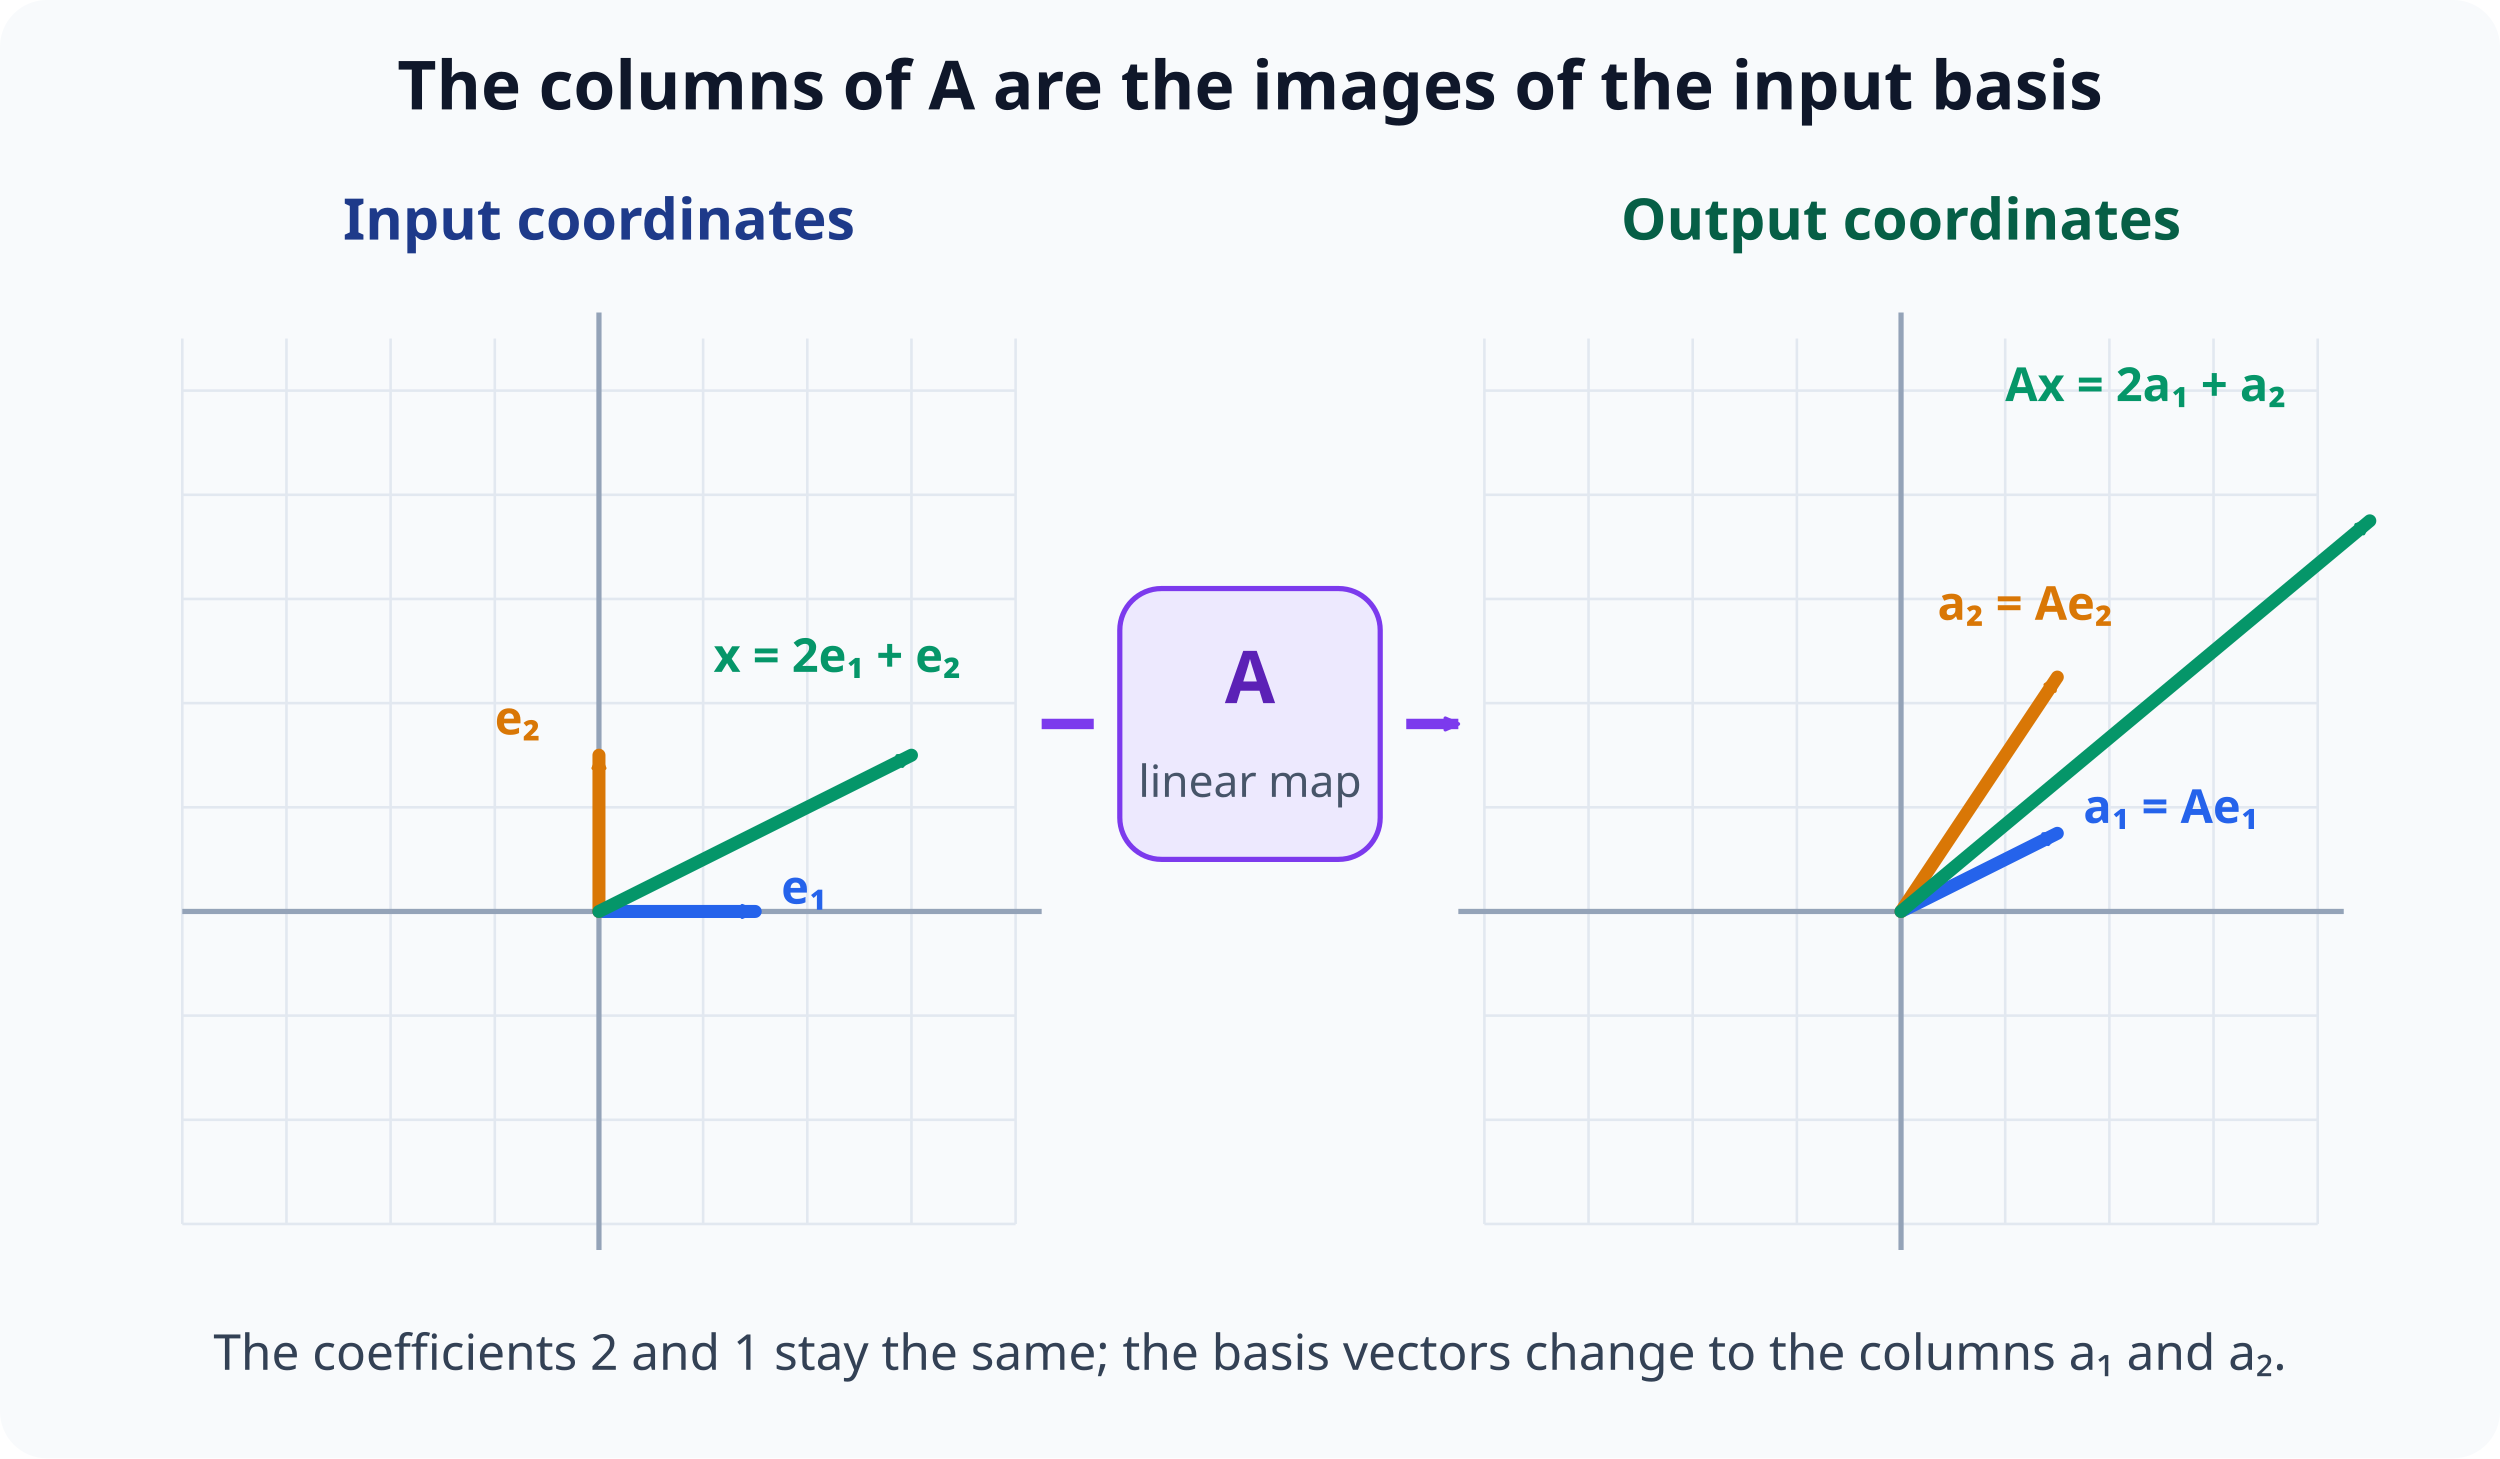
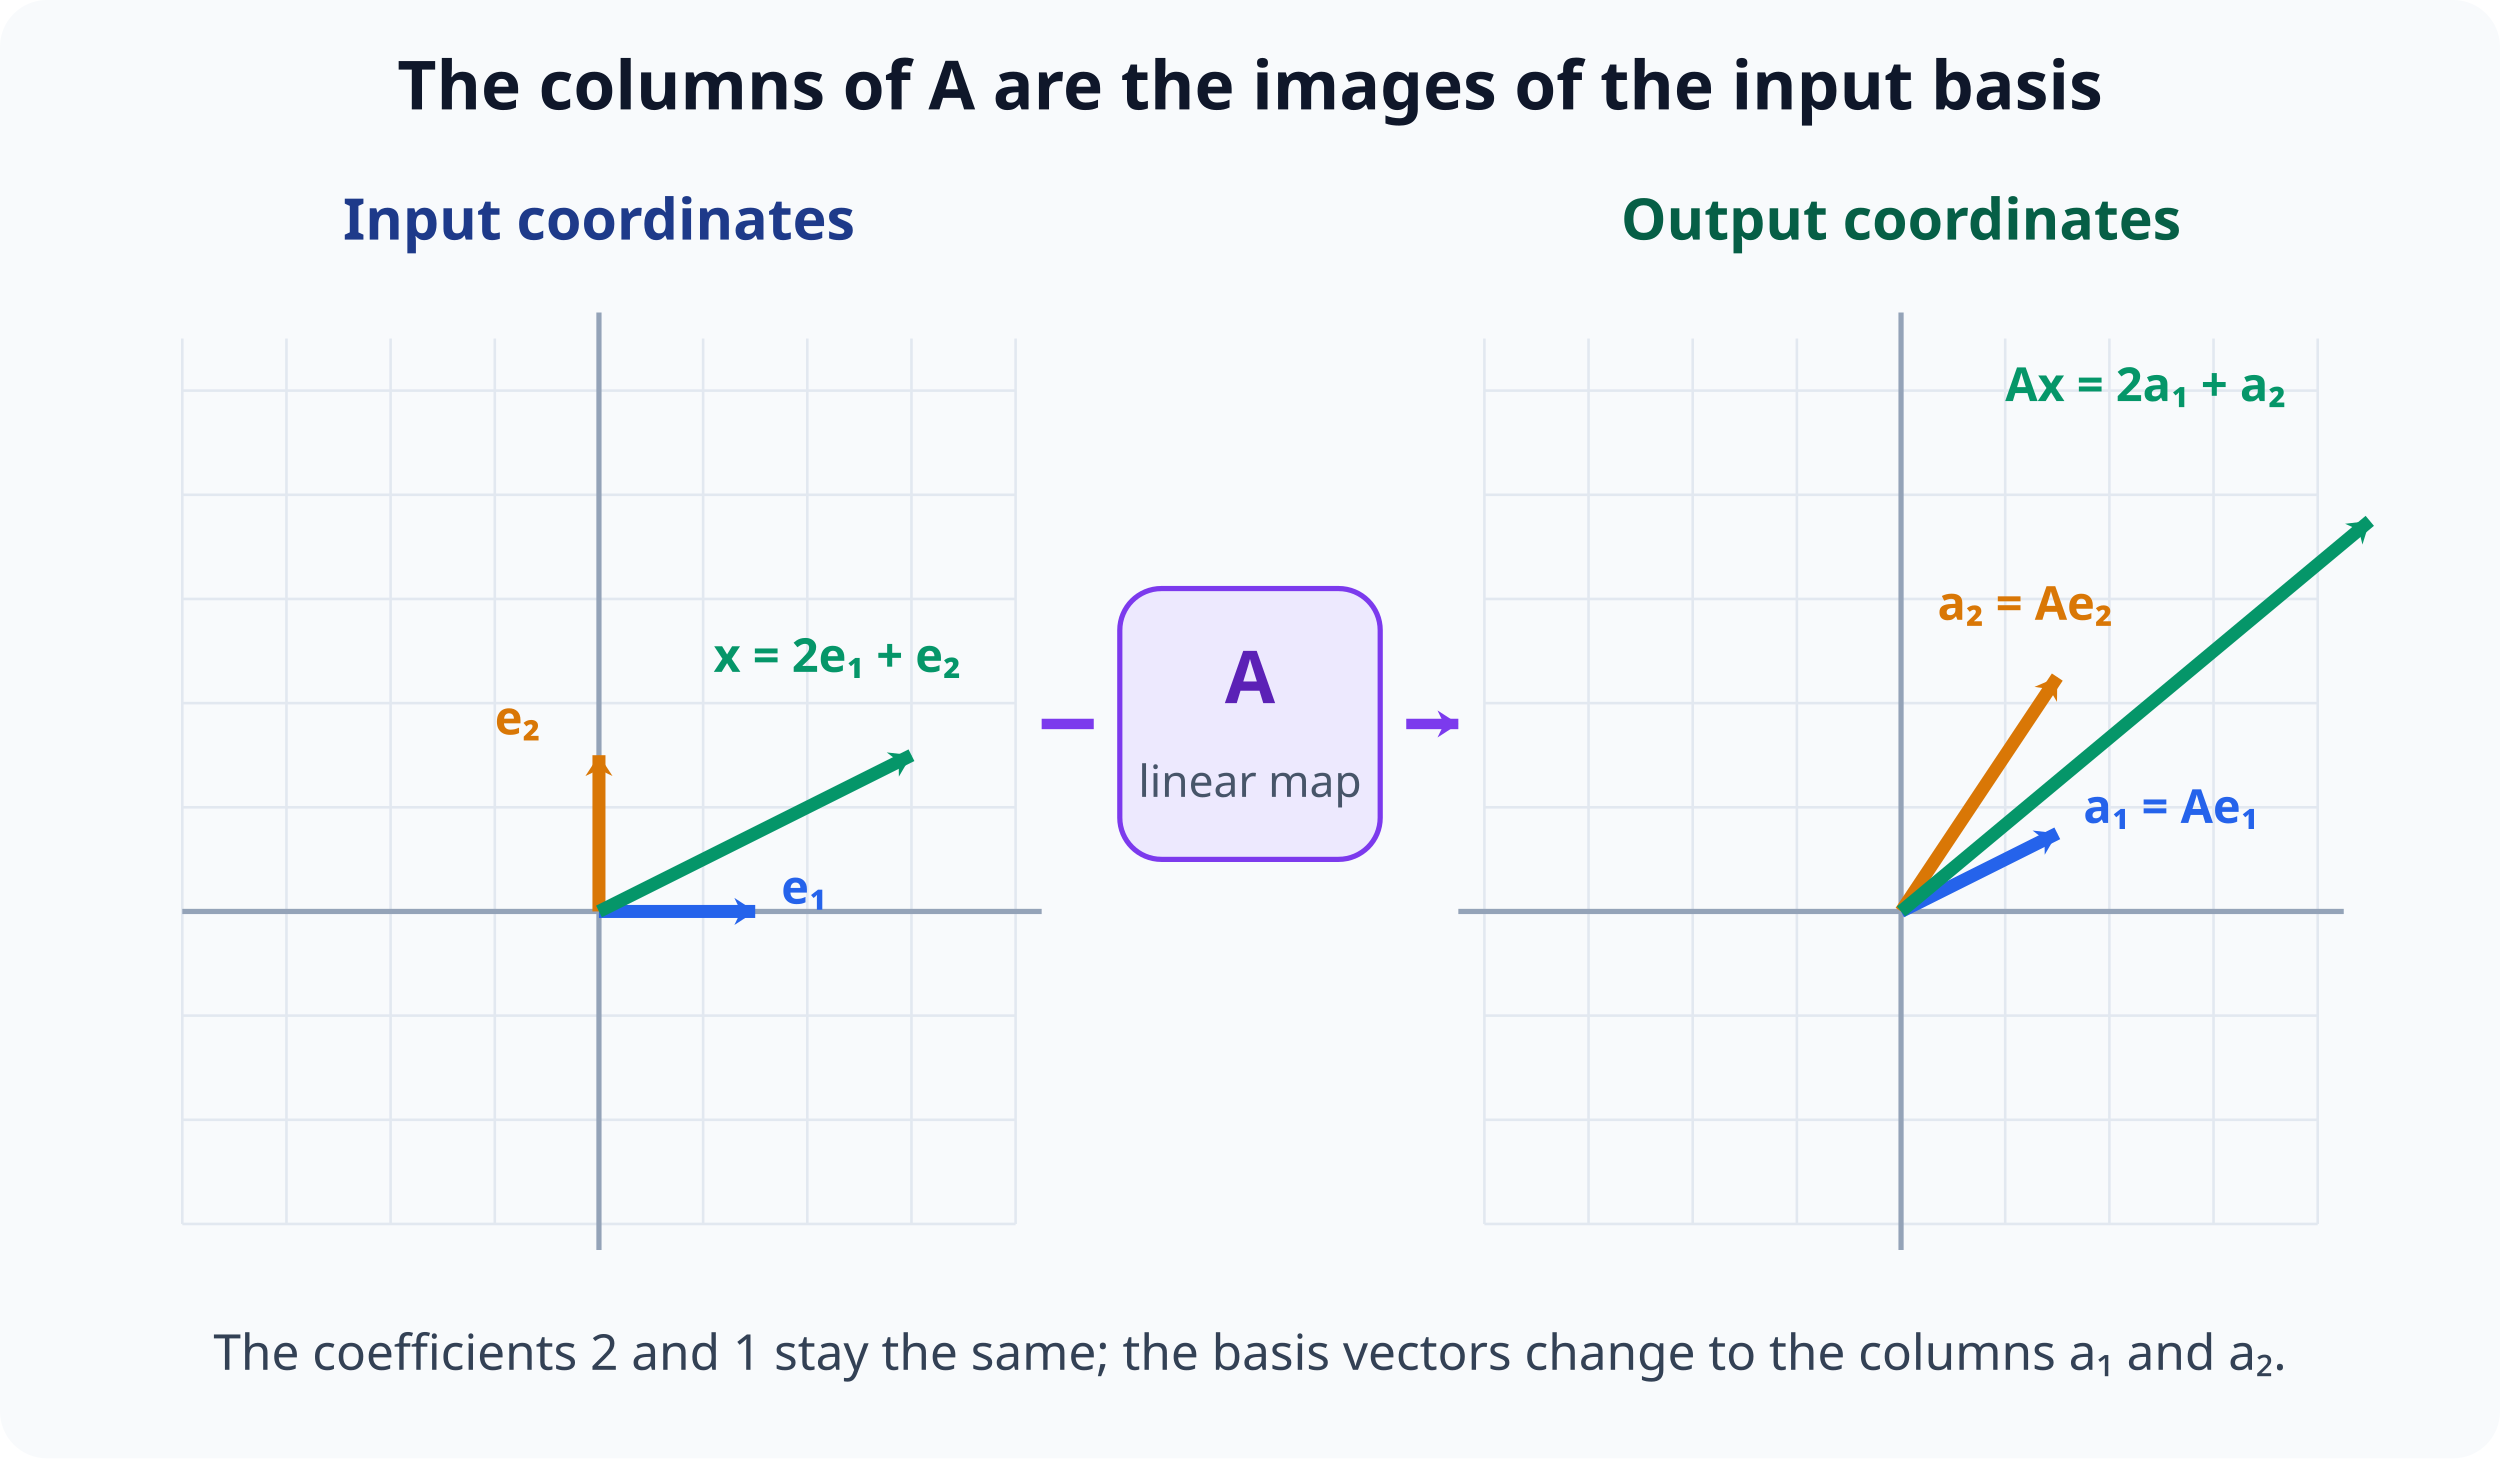
<svg xmlns="http://www.w3.org/2000/svg" viewBox="0 0 960 560" role="img" aria-labelledby="title desc">
  <defs>
-     <marker id="arrow" markerUnits="userSpaceOnUse" markerWidth="7" markerHeight="6" refX="6" refY="3" orient="auto">
-       <path d="M1 0.8L6 3L1 5.2" fill="none" stroke="context-stroke" stroke-width="1.4" stroke-linecap="round" stroke-linejoin="round" />
+     <marker id="arrow" markerUnits="userSpaceOnUse" markerWidth="9" markerHeight="12" refX="8.5" refY="6" orient="auto">
+       <path d="M0.5 0.8L8.5 6L0.5 11.2L3 6Z" fill="context-stroke" />
    </marker>
  </defs>
  <rect width="960" height="560" rx="18" fill="#F8FAFC" />
  <text x="480" y="42" text-anchor="middle" font-family="sans-serif" font-size="26" font-weight="700" fill="#0F172A">The columns of A are the images of the input basis</text>
  <g stroke="#E2E8F0" stroke-width="1">
    <path d="M70 130V470M110 130V470M150 130V470M190 130V470M230 130V470M270 130V470M310 130V470M350 130V470M390 130V470" />
    <path d="M70 150H390M70 190H390M70 230H390M70 270H390M70 310H390M70 350H390M70 390H390M70 430H390M70 470H390" />
    <path d="M570 130V470M610 130V470M650 130V470M690 130V470M730 130V470M770 130V470M810 130V470M850 130V470M890 130V470" />
    <path d="M570 150H890M570 190H890M570 230H890M570 270H890M570 310H890M570 350H890M570 390H890M570 430H890M570 470H890" />
  </g>
  <g stroke="#94A3B8" stroke-width="2">
    <path d="M70 350H400M230 480V120" />
    <path d="M560 350H900M730 480V120" />
  </g>
  <text x="230" y="92" text-anchor="middle" font-family="sans-serif" font-size="22" font-weight="700" fill="#1E3A8A">Input coordinates</text>
  <text x="730" y="92" text-anchor="middle" font-family="sans-serif" font-size="22" font-weight="700" fill="#065F46">Output coordinates</text>
-   <g fill="none" stroke-linecap="round" stroke-width="5" marker-end="url(#arrow)">
+   <g fill="none" stroke-linecap="butt" stroke-width="5" marker-end="url(#arrow)">
    <path d="M230 350L290 350" stroke="#2563EB" />
    <path d="M230 350L230 290" stroke="#D97706" />
    <path d="M230 350L350 290" stroke="#059669" />
    <path d="M730 350L790 320" stroke="#2563EB" />
    <path d="M730 350L790 260" stroke="#D97706" />
    <path d="M730 350L910 200" stroke="#059669" />
  </g>
  <g font-family="sans-serif" font-size="18" font-weight="700">
    <text x="300" y="347" font-size="18" fill="#2563EB">e₁</text>
    <text x="190" y="282" font-size="18" fill="#D97706">e₂</text>
    <text x="274" y="258" font-size="18" fill="#059669">x = 2e₁ + e₂</text>
    <text x="800" y="316" font-size="18" fill="#2563EB">a₁ = Ae₁</text>
    <text x="744" y="238" font-size="18" fill="#D97706">a₂ = Ae₂</text>
    <text x="770" y="154" font-size="18" fill="#059669">Ax = 2a₁ + a₂</text>
  </g>
  <rect x="430" y="226" width="100" height="104" rx="16" fill="#EDE9FE" stroke="#7C3AED" stroke-width="2" />
  <text x="480" y="270" text-anchor="middle" font-family="sans-serif" font-size="28" font-weight="700" fill="#5B21B6">A</text>
  <text x="480" y="306" text-anchor="middle" font-family="sans-serif" font-size="17" fill="#475569">linear map</text>
  <path d="M400 278H420M540 278H560" stroke="#7C3AED" stroke-width="4" marker-end="url(#arrow)" />
  <text x="480" y="526" text-anchor="middle" font-family="sans-serif" font-size="19" fill="#334155">The coefficients 2 and 1 stay the same; the basis vectors change to the columns a₁ and a₂.</text>
</svg>
